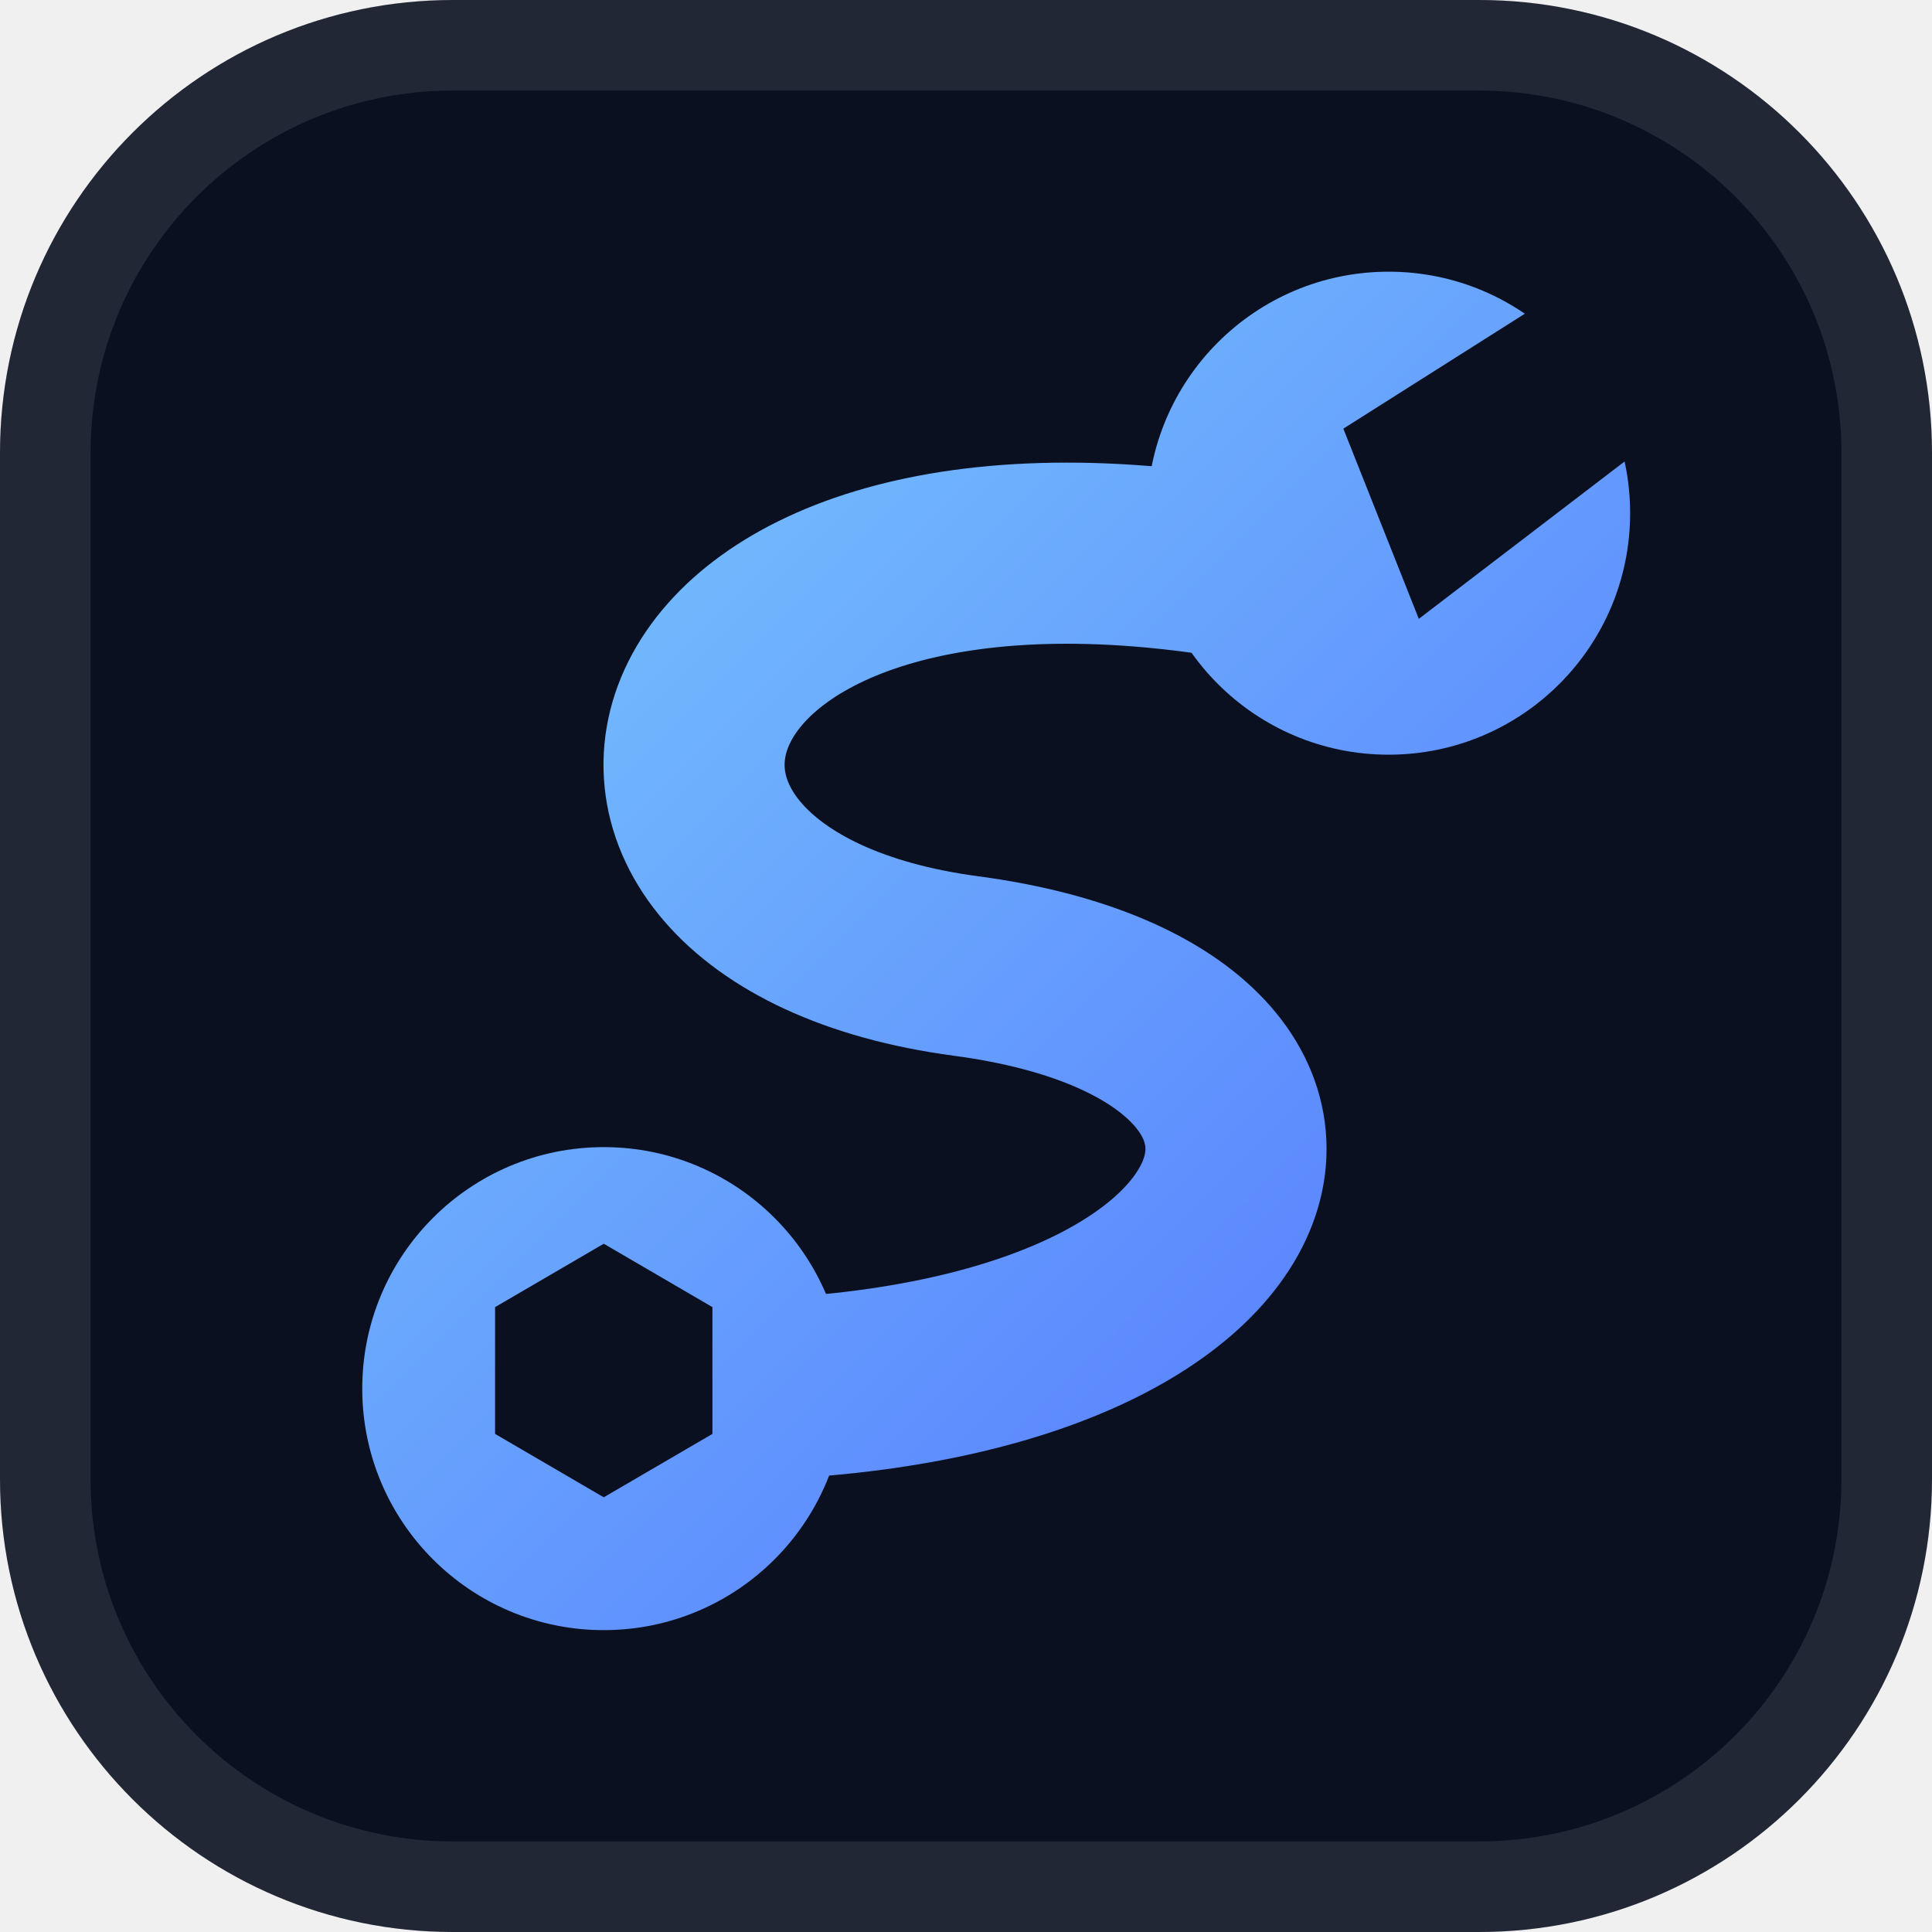
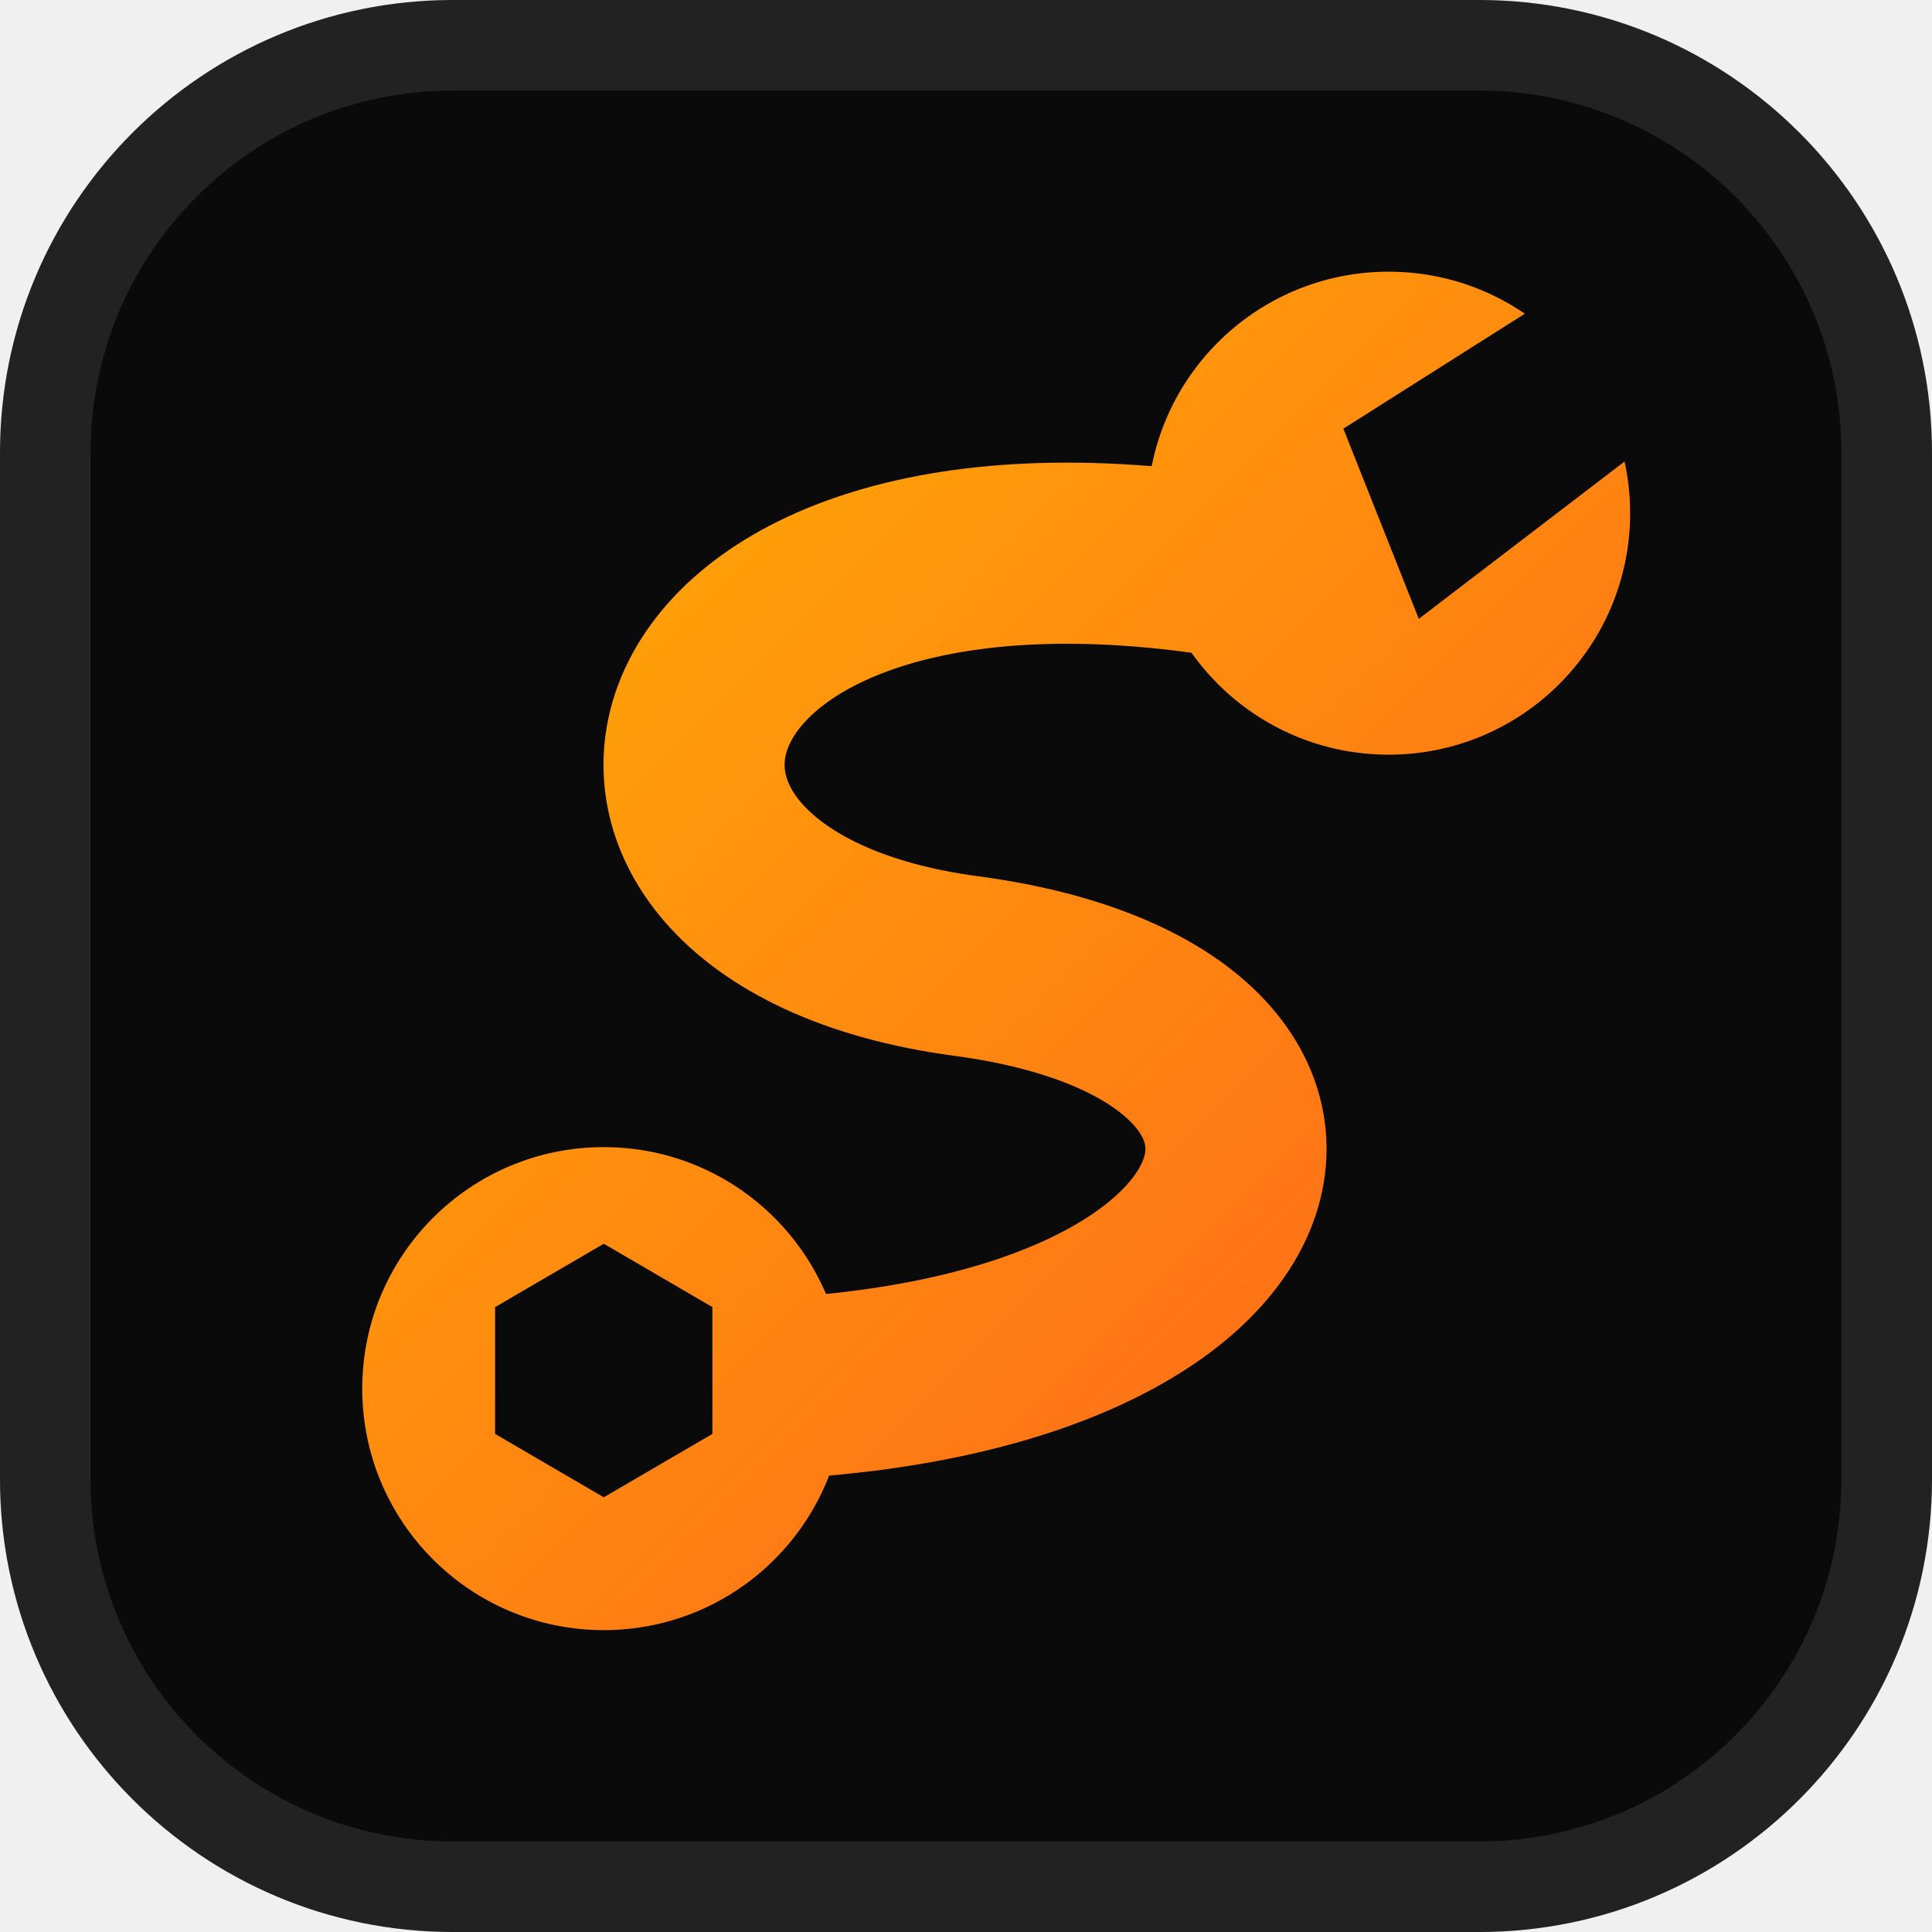
<svg xmlns="http://www.w3.org/2000/svg" viewBox="0 0 64 64">
  <defs>
    <linearGradient id="g" x1="8" y1="8" x2="56" y2="56" gradientUnits="userSpaceOnUse">
-       <stop offset="0" stop-color="#7dd3fc" />
-       <stop offset="1" stop-color="#4f6bff" />
+       <stop offset="0" stop-color="#ffb800" />
+       <stop offset="1" stop-color="#ff5a1f" />
    </linearGradient>
    <mask id="cut" maskUnits="userSpaceOnUse" x="0" y="0" width="64" height="64">
      <rect width="64" height="64" fill="#fff" />
      <path d="M44.5 14.2 L53.5 8.5 L55.5 14 L47 20.5 Z" fill="#000" />
      <polygon points="20,41.2 23.6,43.3 23.6,47.5 20,49.6 16.4,47.5 16.4,43.3" fill="#000" />
    </mask>
  </defs>
-   <rect width="64" height="64" rx="15" fill="#0a1020" />
+   <rect width="64" height="64" rx="15" fill="#0a0a0a" />
  <rect x="1.5" y="1.5" width="61" height="61" rx="13.5" fill="none" stroke="#fff" stroke-opacity=".1" stroke-width="3" />
  <g mask="url(#cut)" fill="url(#g)" stroke="url(#g)" stroke-linecap="round" stroke-linejoin="round">
    <path d="M42 19 C21 15 17 30 32 32 C47 34 43 47 21 46" fill="none" stroke-width="6" />
    <circle cx="46" cy="17" r="8" stroke="none" />
    <circle cx="20" cy="46" r="8" stroke="none" />
  </g>
</svg>
